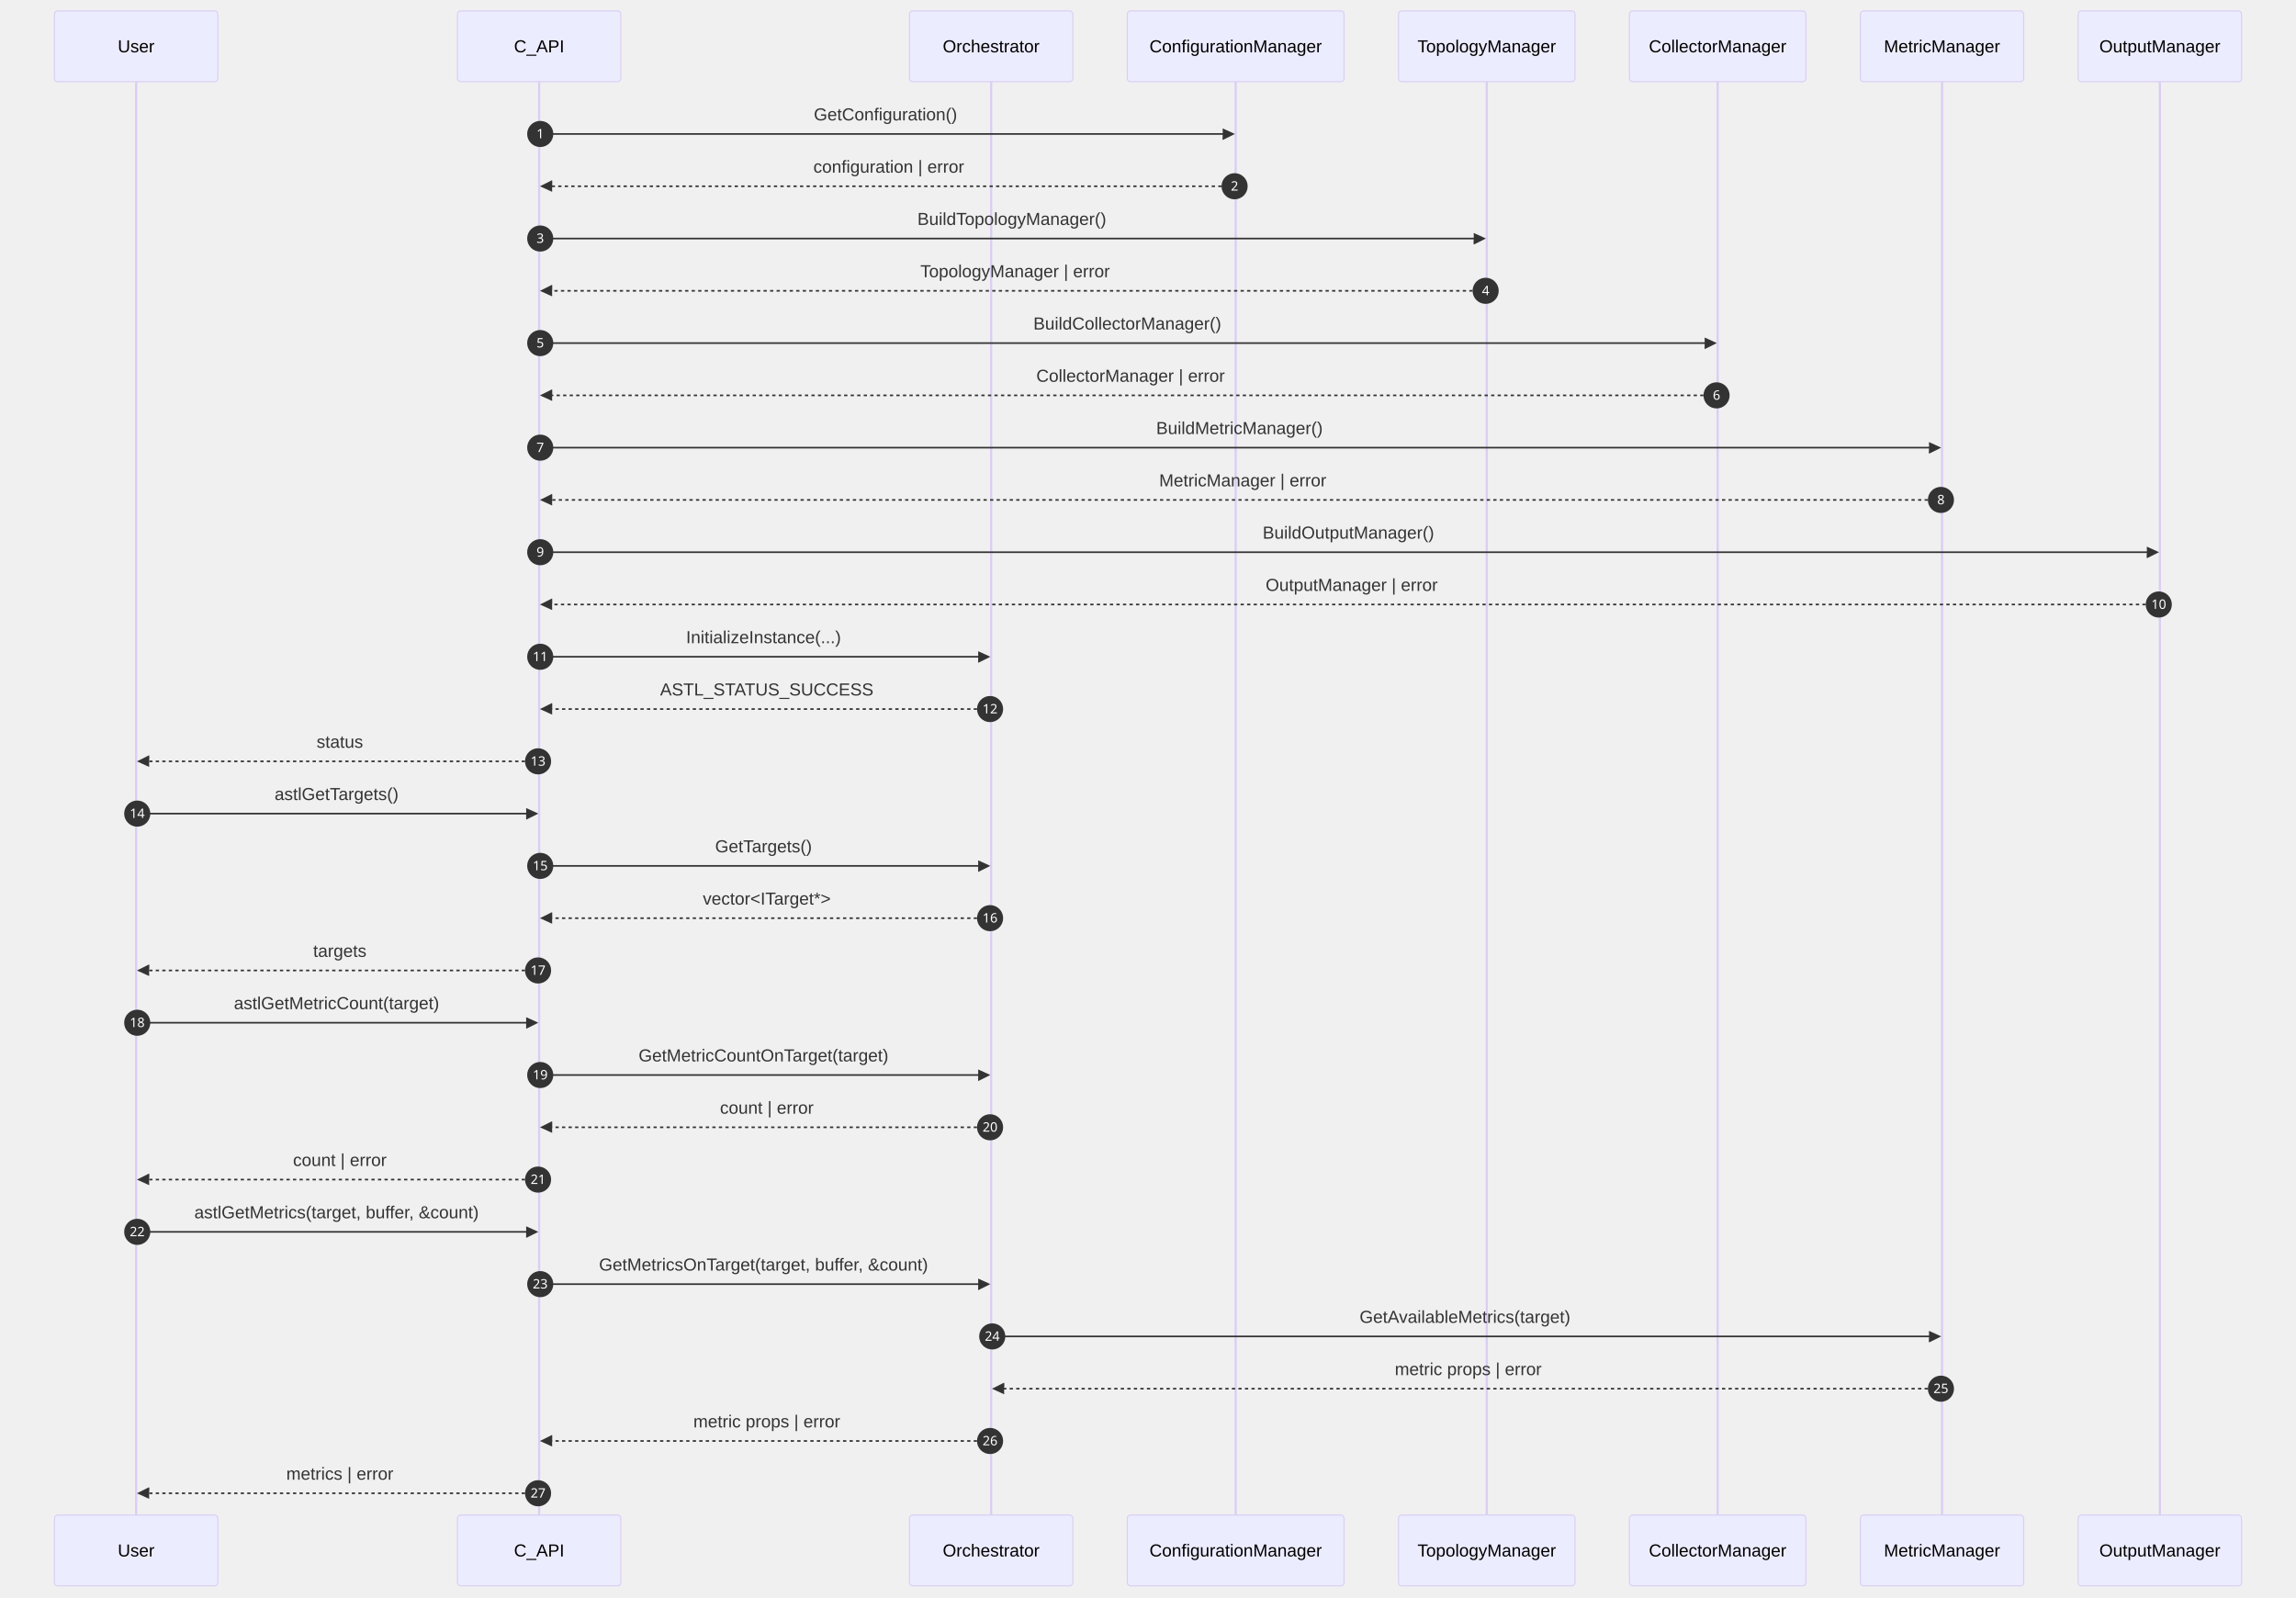
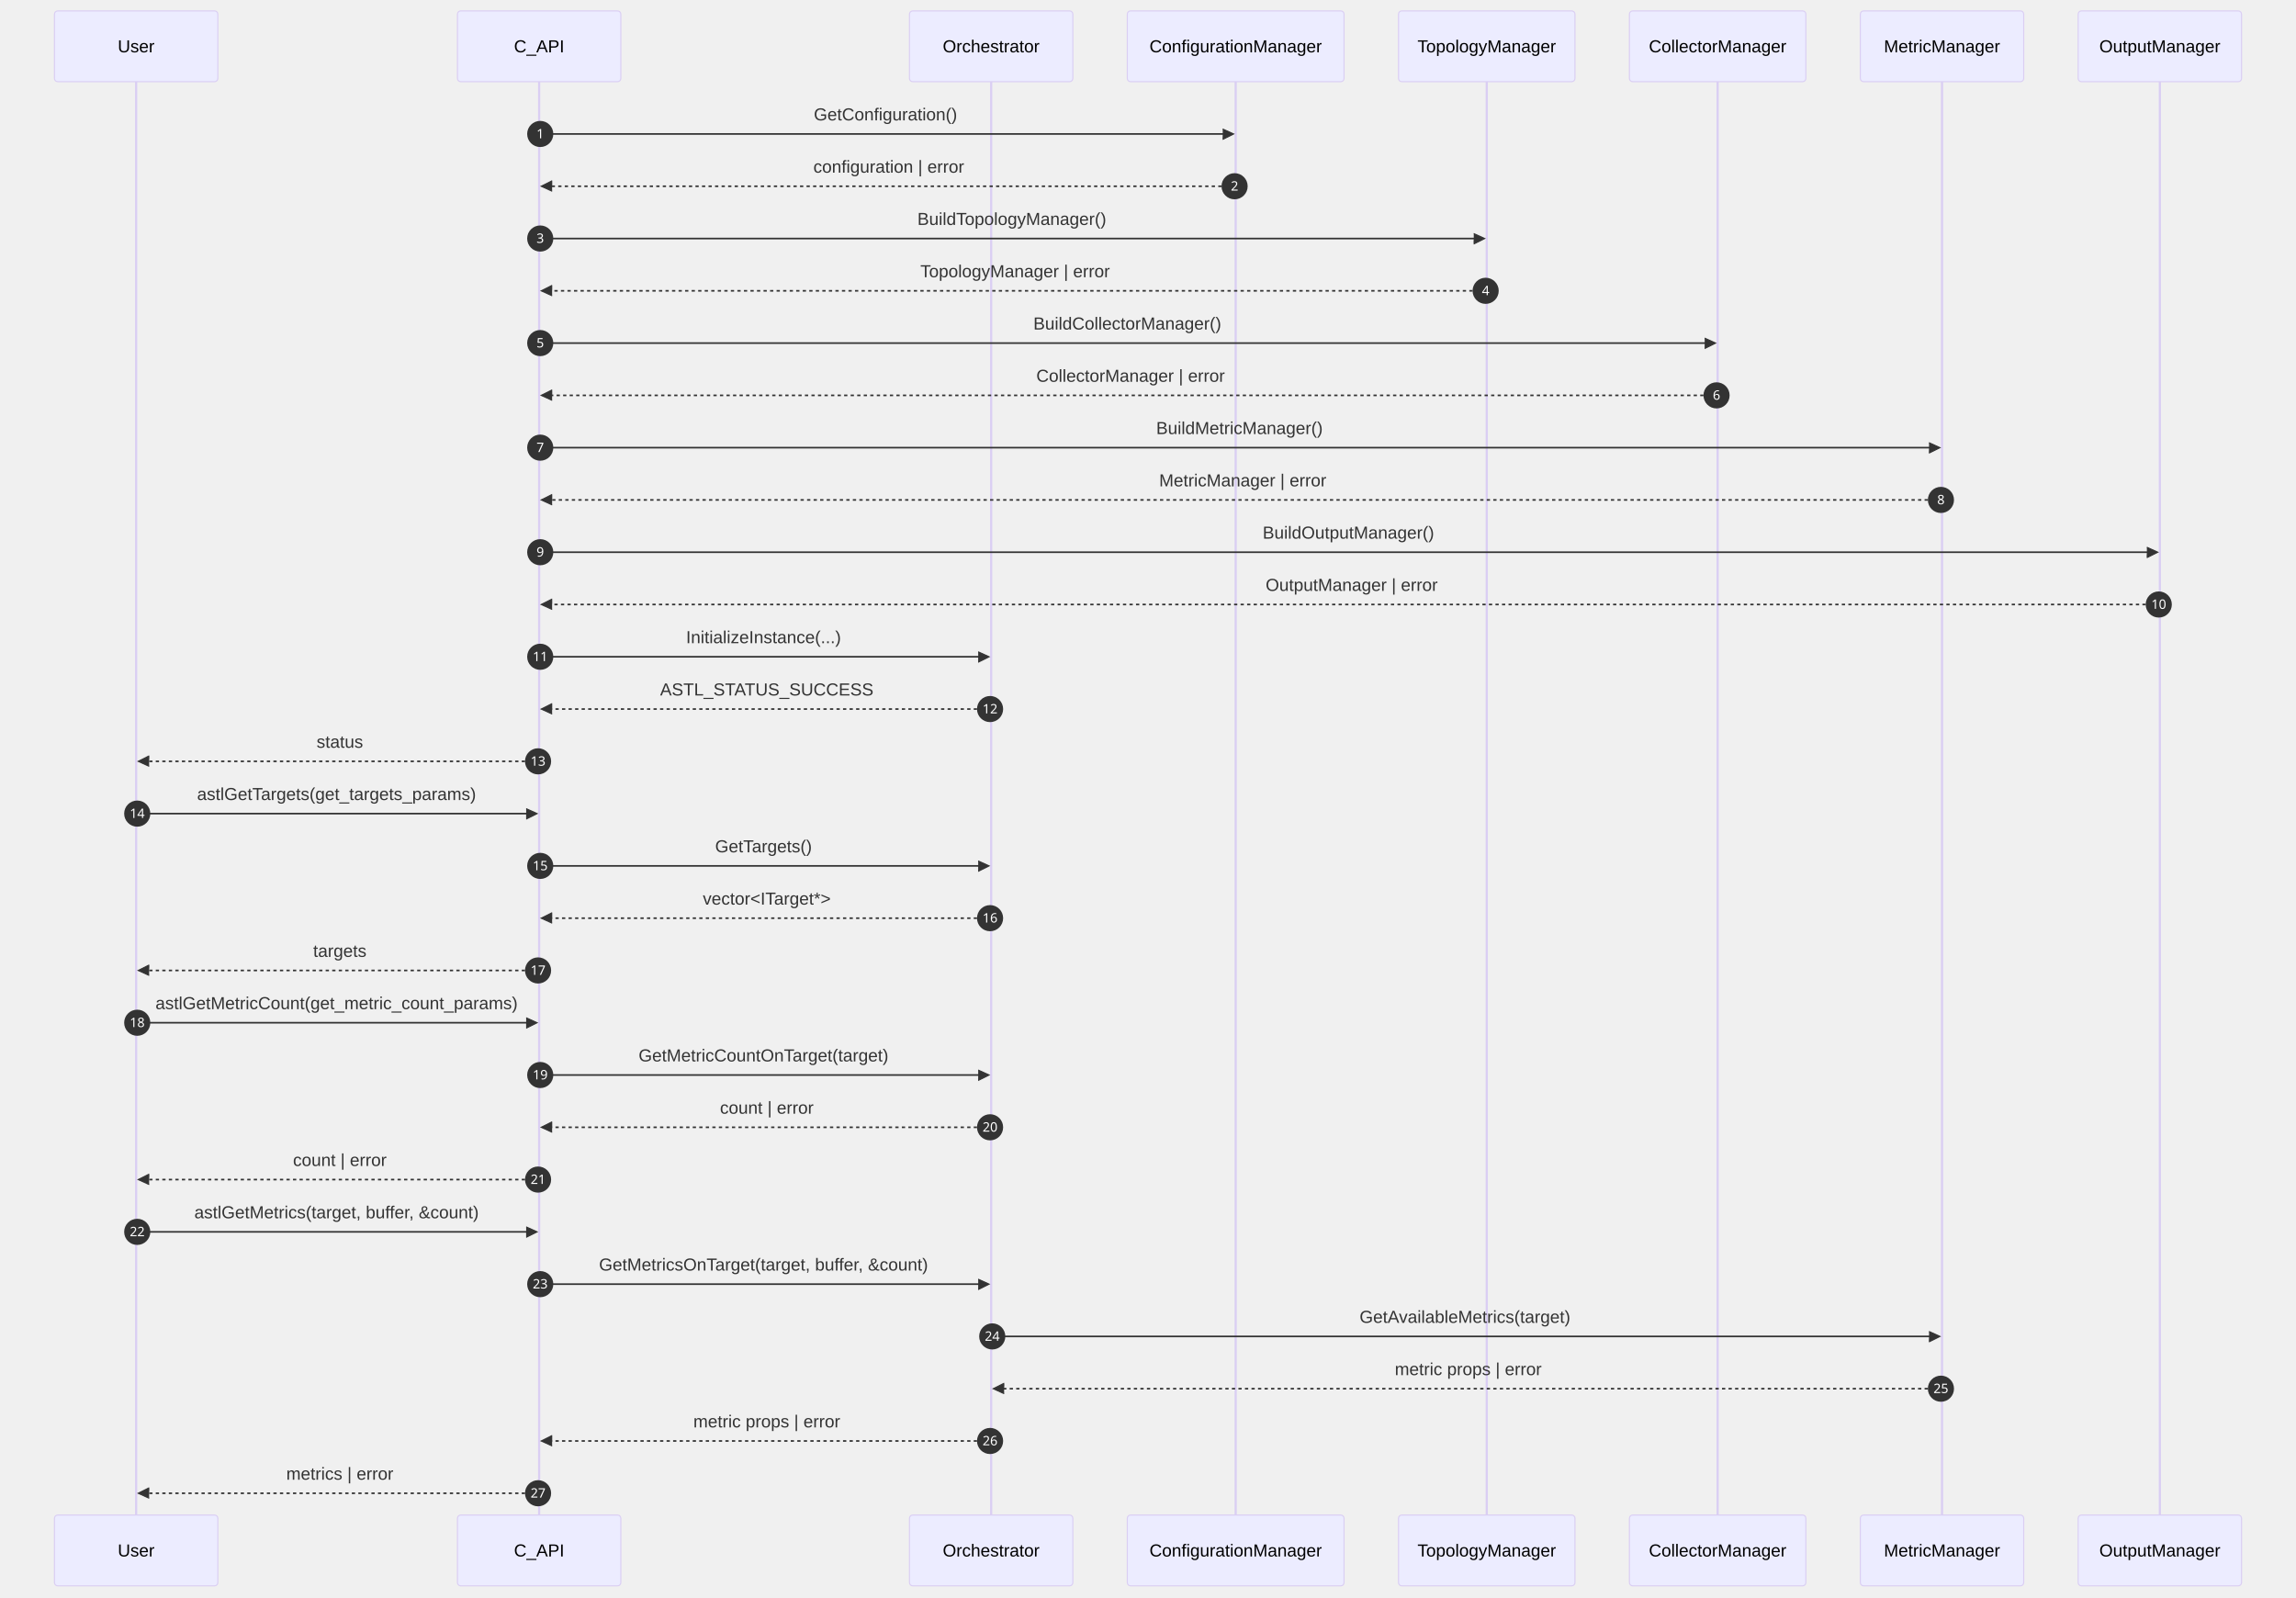
<svg xmlns="http://www.w3.org/2000/svg" id="my-svg" width="100%" style="max-width: 2108px; background-color: white;" viewBox="-50 -10 2108 1467" role="graphics-document document" aria-roledescription="sequence">
  <g>
    <rect x="1858" y="1381" fill="#eaeaea" stroke="#666" width="150" height="65" name="OutputManager" rx="3" ry="3" class="actor actor-bottom" />
    <text x="1933" y="1413.5" dominant-baseline="central" alignment-baseline="central" class="actor actor-box" style="text-anchor: middle; font-size: 16px; font-weight: 400;">
      <tspan x="1933" dy="0">OutputManager</tspan>
    </text>
  </g>
  <g>
    <rect x="1658" y="1381" fill="#eaeaea" stroke="#666" width="150" height="65" name="MetricManager" rx="3" ry="3" class="actor actor-bottom" />
    <text x="1733" y="1413.5" dominant-baseline="central" alignment-baseline="central" class="actor actor-box" style="text-anchor: middle; font-size: 16px; font-weight: 400;">
      <tspan x="1733" dy="0">MetricManager</tspan>
    </text>
  </g>
  <g>
    <rect x="1446" y="1381" fill="#eaeaea" stroke="#666" width="162" height="65" name="CollectorManager" rx="3" ry="3" class="actor actor-bottom" />
    <text x="1527" y="1413.5" dominant-baseline="central" alignment-baseline="central" class="actor actor-box" style="text-anchor: middle; font-size: 16px; font-weight: 400;">
      <tspan x="1527" dy="0">CollectorManager</tspan>
    </text>
  </g>
  <g>
    <rect x="1234" y="1381" fill="#eaeaea" stroke="#666" width="162" height="65" name="TopologyManager" rx="3" ry="3" class="actor actor-bottom" />
    <text x="1315" y="1413.5" dominant-baseline="central" alignment-baseline="central" class="actor actor-box" style="text-anchor: middle; font-size: 16px; font-weight: 400;">
      <tspan x="1315" dy="0">TopologyManager</tspan>
    </text>
  </g>
  <g>
    <rect x="985" y="1381" fill="#eaeaea" stroke="#666" width="199" height="65" name="ConfigurationManager" rx="3" ry="3" class="actor actor-bottom" />
    <text x="1084.5" y="1413.5" dominant-baseline="central" alignment-baseline="central" class="actor actor-box" style="text-anchor: middle; font-size: 16px; font-weight: 400;">
      <tspan x="1084.5" dy="0">ConfigurationManager</tspan>
    </text>
  </g>
  <g>
    <rect x="785" y="1381" fill="#eaeaea" stroke="#666" width="150" height="65" name="Orchestrator" rx="3" ry="3" class="actor actor-bottom" />
    <text x="860" y="1413.5" dominant-baseline="central" alignment-baseline="central" class="actor actor-box" style="text-anchor: middle; font-size: 16px; font-weight: 400;">
      <tspan x="860" dy="0">Orchestrator</tspan>
    </text>
  </g>
  <g>
    <rect x="370" y="1381" fill="#eaeaea" stroke="#666" width="150" height="65" name="API" rx="3" ry="3" class="actor actor-bottom" />
    <text x="445" y="1413.5" dominant-baseline="central" alignment-baseline="central" class="actor actor-box" style="text-anchor: middle; font-size: 16px; font-weight: 400;">
      <tspan x="445" dy="0">C_API</tspan>
    </text>
  </g>
  <g>
    <rect x="0" y="1381" fill="#eaeaea" stroke="#666" width="150" height="65" name="User" rx="3" ry="3" class="actor actor-bottom" />
    <text x="75" y="1413.5" dominant-baseline="central" alignment-baseline="central" class="actor actor-box" style="text-anchor: middle; font-size: 16px; font-weight: 400;">
      <tspan x="75" dy="0">User</tspan>
    </text>
  </g>
  <g>
    <line id="actor7" x1="1933" y1="65" x2="1933" y2="1381" class="actor-line 200" stroke-width="0.5px" stroke="#999" name="OutputManager" />
    <g id="root-7">
      <rect x="1858" y="0" fill="#eaeaea" stroke="#666" width="150" height="65" name="OutputManager" rx="3" ry="3" class="actor actor-top" />
      <text x="1933" y="32.5" dominant-baseline="central" alignment-baseline="central" class="actor actor-box" style="text-anchor: middle; font-size: 16px; font-weight: 400;">
        <tspan x="1933" dy="0">OutputManager</tspan>
      </text>
    </g>
  </g>
  <g>
    <line id="actor6" x1="1733" y1="65" x2="1733" y2="1381" class="actor-line 200" stroke-width="0.5px" stroke="#999" name="MetricManager" />
    <g id="root-6">
      <rect x="1658" y="0" fill="#eaeaea" stroke="#666" width="150" height="65" name="MetricManager" rx="3" ry="3" class="actor actor-top" />
      <text x="1733" y="32.5" dominant-baseline="central" alignment-baseline="central" class="actor actor-box" style="text-anchor: middle; font-size: 16px; font-weight: 400;">
        <tspan x="1733" dy="0">MetricManager</tspan>
      </text>
    </g>
  </g>
  <g>
    <line id="actor5" x1="1527" y1="65" x2="1527" y2="1381" class="actor-line 200" stroke-width="0.5px" stroke="#999" name="CollectorManager" />
    <g id="root-5">
      <rect x="1446" y="0" fill="#eaeaea" stroke="#666" width="162" height="65" name="CollectorManager" rx="3" ry="3" class="actor actor-top" />
      <text x="1527" y="32.5" dominant-baseline="central" alignment-baseline="central" class="actor actor-box" style="text-anchor: middle; font-size: 16px; font-weight: 400;">
        <tspan x="1527" dy="0">CollectorManager</tspan>
      </text>
    </g>
  </g>
  <g>
    <line id="actor4" x1="1315" y1="65" x2="1315" y2="1381" class="actor-line 200" stroke-width="0.5px" stroke="#999" name="TopologyManager" />
    <g id="root-4">
      <rect x="1234" y="0" fill="#eaeaea" stroke="#666" width="162" height="65" name="TopologyManager" rx="3" ry="3" class="actor actor-top" />
      <text x="1315" y="32.5" dominant-baseline="central" alignment-baseline="central" class="actor actor-box" style="text-anchor: middle; font-size: 16px; font-weight: 400;">
        <tspan x="1315" dy="0">TopologyManager</tspan>
      </text>
    </g>
  </g>
  <g>
    <line id="actor3" x1="1084.5" y1="65" x2="1084.5" y2="1381" class="actor-line 200" stroke-width="0.5px" stroke="#999" name="ConfigurationManager" />
    <g id="root-3">
      <rect x="985" y="0" fill="#eaeaea" stroke="#666" width="199" height="65" name="ConfigurationManager" rx="3" ry="3" class="actor actor-top" />
      <text x="1084.5" y="32.5" dominant-baseline="central" alignment-baseline="central" class="actor actor-box" style="text-anchor: middle; font-size: 16px; font-weight: 400;">
        <tspan x="1084.5" dy="0">ConfigurationManager</tspan>
      </text>
    </g>
  </g>
  <g>
    <line id="actor2" x1="860" y1="65" x2="860" y2="1381" class="actor-line 200" stroke-width="0.5px" stroke="#999" name="Orchestrator" />
    <g id="root-2">
      <rect x="785" y="0" fill="#eaeaea" stroke="#666" width="150" height="65" name="Orchestrator" rx="3" ry="3" class="actor actor-top" />
      <text x="860" y="32.5" dominant-baseline="central" alignment-baseline="central" class="actor actor-box" style="text-anchor: middle; font-size: 16px; font-weight: 400;">
        <tspan x="860" dy="0">Orchestrator</tspan>
      </text>
    </g>
  </g>
  <g>
    <line id="actor1" x1="445" y1="65" x2="445" y2="1381" class="actor-line 200" stroke-width="0.5px" stroke="#999" name="API" />
    <g id="root-1">
      <rect x="370" y="0" fill="#eaeaea" stroke="#666" width="150" height="65" name="API" rx="3" ry="3" class="actor actor-top" />
      <text x="445" y="32.5" dominant-baseline="central" alignment-baseline="central" class="actor actor-box" style="text-anchor: middle; font-size: 16px; font-weight: 400;">
        <tspan x="445" dy="0">C_API</tspan>
      </text>
    </g>
  </g>
  <g>
    <line id="actor0" x1="75" y1="65" x2="75" y2="1381" class="actor-line 200" stroke-width="0.5px" stroke="#999" name="User" />
    <g id="root-0">
      <rect x="0" y="0" fill="#eaeaea" stroke="#666" width="150" height="65" name="User" rx="3" ry="3" class="actor actor-top" />
      <text x="75" y="32.5" dominant-baseline="central" alignment-baseline="central" class="actor actor-box" style="text-anchor: middle; font-size: 16px; font-weight: 400;">
        <tspan x="75" dy="0">User</tspan>
      </text>
    </g>
  </g>
  <style>#my-svg{font-family:"trebuchet ms",verdana,arial,sans-serif;font-size:16px;fill:#333;}@keyframes edge-animation-frame{from{stroke-dashoffset:0;}}@keyframes dash{to{stroke-dashoffset:0;}}#my-svg .edge-animation-slow{stroke-dasharray:9,5!important;stroke-dashoffset:900;animation:dash 50s linear infinite;stroke-linecap:round;}#my-svg .edge-animation-fast{stroke-dasharray:9,5!important;stroke-dashoffset:900;animation:dash 20s linear infinite;stroke-linecap:round;}#my-svg .error-icon{fill:#552222;}#my-svg .error-text{fill:#552222;stroke:#552222;}#my-svg .edge-thickness-normal{stroke-width:1px;}#my-svg .edge-thickness-thick{stroke-width:3.5px;}#my-svg .edge-pattern-solid{stroke-dasharray:0;}#my-svg .edge-thickness-invisible{stroke-width:0;fill:none;}#my-svg .edge-pattern-dashed{stroke-dasharray:3;}#my-svg .edge-pattern-dotted{stroke-dasharray:2;}#my-svg .marker{fill:#333333;stroke:#333333;}#my-svg .marker.cross{stroke:#333333;}#my-svg svg{font-family:"trebuchet ms",verdana,arial,sans-serif;font-size:16px;}#my-svg p{margin:0;}#my-svg .actor{stroke:hsl(259.626, 59.777%, 87.902%);fill:#ECECFF;}#my-svg text.actor&gt;tspan{fill:black;stroke:none;}#my-svg .actor-line{stroke:hsl(259.626, 59.777%, 87.902%);}#my-svg .innerArc{stroke-width:1.5;stroke-dasharray:none;}#my-svg .messageLine0{stroke-width:1.5;stroke-dasharray:none;stroke:#333;}#my-svg .messageLine1{stroke-width:1.5;stroke-dasharray:2,2;stroke:#333;}#my-svg #arrowhead path{fill:#333;stroke:#333;}#my-svg .sequenceNumber{fill:white;}#my-svg #sequencenumber{fill:#333;}#my-svg #crosshead path{fill:#333;stroke:#333;}#my-svg .messageText{fill:#333;stroke:none;}#my-svg .labelBox{stroke:hsl(259.626, 59.777%, 87.902%);fill:#ECECFF;}#my-svg .labelText,#my-svg .labelText&gt;tspan{fill:black;stroke:none;}#my-svg .loopText,#my-svg .loopText&gt;tspan{fill:black;stroke:none;}#my-svg .loopLine{stroke-width:2px;stroke-dasharray:2,2;stroke:hsl(259.626, 59.777%, 87.902%);fill:hsl(259.626, 59.777%, 87.902%);}#my-svg .note{stroke:#aaaa33;fill:#fff5ad;}#my-svg .noteText,#my-svg .noteText&gt;tspan{fill:black;stroke:none;}#my-svg .activation0{fill:#f4f4f4;stroke:#666;}#my-svg .activation1{fill:#f4f4f4;stroke:#666;}#my-svg .activation2{fill:#f4f4f4;stroke:#666;}#my-svg .actorPopupMenu{position:absolute;}#my-svg .actorPopupMenuPanel{position:absolute;fill:#ECECFF;box-shadow:0px 8px 16px 0px rgba(0,0,0,0.2);filter:drop-shadow(3px 5px 2px rgb(0 0 0 / 0.4));}#my-svg .actor-man line{stroke:hsl(259.626, 59.777%, 87.902%);fill:#ECECFF;}#my-svg .actor-man circle,#my-svg line{stroke:hsl(259.626, 59.777%, 87.902%);fill:#ECECFF;stroke-width:2px;}#my-svg :root{--mermaid-font-family:"trebuchet ms",verdana,arial,sans-serif;}</style>
  <g />
  <defs>
    <symbol id="computer" width="24" height="24">
      <path transform="scale(.5)" d="M2 2v13h20v-13h-20zm18 11h-16v-9h16v9zm-10.228 6l.466-1h3.524l.467 1h-4.457zm14.228 3h-24l2-6h2.104l-1.33 4h18.45l-1.297-4h2.073l2 6zm-5-10h-14v-7h14v7z" />
    </symbol>
  </defs>
  <defs>
    <symbol id="database" fill-rule="evenodd" clip-rule="evenodd">
      <path transform="scale(.5)" d="M12.258.001l.256.004.255.005.253.008.251.01.249.012.247.015.246.016.242.019.241.02.239.023.236.024.233.027.231.028.229.031.225.032.223.034.22.036.217.038.214.04.211.041.208.043.205.045.201.046.198.048.194.05.191.051.187.053.183.054.18.056.175.057.172.059.168.06.163.061.16.063.155.064.15.066.074.033.073.033.071.034.07.034.069.035.068.035.067.035.066.035.064.036.064.036.062.036.06.036.06.037.058.037.058.037.055.038.055.038.053.038.052.038.051.039.05.039.048.039.047.039.045.04.044.04.043.04.041.04.04.041.039.041.037.041.036.041.034.041.033.042.032.042.03.042.029.042.027.042.026.043.024.043.023.043.021.043.02.043.018.044.017.043.015.044.013.044.012.044.011.045.009.044.007.045.006.045.004.045.002.045.001.045v17l-.001.045-.002.045-.004.045-.006.045-.007.045-.009.044-.011.045-.012.044-.013.044-.015.044-.017.043-.018.044-.02.043-.021.043-.023.043-.024.043-.026.043-.027.042-.029.042-.03.042-.032.042-.033.042-.034.041-.036.041-.037.041-.039.041-.04.041-.041.04-.043.04-.044.04-.045.04-.047.039-.048.039-.05.039-.051.039-.052.038-.053.038-.055.038-.055.038-.058.037-.058.037-.06.037-.06.036-.062.036-.064.036-.064.036-.066.035-.067.035-.068.035-.069.035-.07.034-.071.034-.073.033-.074.033-.15.066-.155.064-.16.063-.163.061-.168.06-.172.059-.175.057-.18.056-.183.054-.187.053-.191.051-.194.05-.198.048-.201.046-.205.045-.208.043-.211.041-.214.04-.217.038-.22.036-.223.034-.225.032-.229.031-.231.028-.233.027-.236.024-.239.023-.241.02-.242.019-.246.016-.247.015-.249.012-.251.01-.253.008-.255.005-.256.004-.258.001-.258-.001-.256-.004-.255-.005-.253-.008-.251-.01-.249-.012-.247-.015-.245-.016-.243-.019-.241-.02-.238-.023-.236-.024-.234-.027-.231-.028-.228-.031-.226-.032-.223-.034-.22-.036-.217-.038-.214-.04-.211-.041-.208-.043-.204-.045-.201-.046-.198-.048-.195-.05-.19-.051-.187-.053-.184-.054-.179-.056-.176-.057-.172-.059-.167-.06-.164-.061-.159-.063-.155-.064-.151-.066-.074-.033-.072-.033-.072-.034-.07-.034-.069-.035-.068-.035-.067-.035-.066-.035-.064-.036-.063-.036-.062-.036-.061-.036-.06-.037-.058-.037-.057-.037-.056-.038-.055-.038-.053-.038-.052-.038-.051-.039-.049-.039-.049-.039-.046-.039-.046-.04-.044-.04-.043-.04-.041-.04-.04-.041-.039-.041-.037-.041-.036-.041-.034-.041-.033-.042-.032-.042-.03-.042-.029-.042-.027-.042-.026-.043-.024-.043-.023-.043-.021-.043-.02-.043-.018-.044-.017-.043-.015-.044-.013-.044-.012-.044-.011-.045-.009-.044-.007-.045-.006-.045-.004-.045-.002-.045-.001-.045v-17l.001-.045.002-.045.004-.045.006-.045.007-.045.009-.044.011-.045.012-.044.013-.044.015-.044.017-.043.018-.044.02-.043.021-.043.023-.043.024-.043.026-.043.027-.042.029-.042.03-.042.032-.042.033-.042.034-.041.036-.041.037-.041.039-.041.04-.041.041-.04.043-.04.044-.04.046-.04.046-.039.049-.039.049-.039.051-.039.052-.038.053-.038.055-.038.056-.038.057-.037.058-.037.06-.037.061-.036.062-.036.063-.036.064-.036.066-.035.067-.035.068-.035.069-.035.07-.034.072-.034.072-.033.074-.033.151-.066.155-.064.159-.063.164-.061.167-.06.172-.059.176-.057.179-.056.184-.054.187-.053.19-.051.195-.05.198-.048.201-.046.204-.045.208-.043.211-.041.214-.04.217-.038.22-.036.223-.034.226-.032.228-.031.231-.028.234-.027.236-.024.238-.023.241-.02.243-.019.245-.016.247-.015.249-.012.251-.01.253-.008.255-.005.256-.004.258-.001.258.001zm-9.258 20.499v.01l.001.021.003.021.004.022.005.021.006.022.007.022.009.023.01.022.011.023.012.023.013.023.015.023.016.024.017.023.018.024.019.024.021.024.022.025.023.024.024.025.052.049.056.05.061.051.066.051.07.051.075.051.079.052.084.052.088.052.092.052.097.052.102.051.105.052.11.052.114.051.119.051.123.051.127.05.131.05.135.05.139.048.144.049.147.047.152.047.155.047.16.045.163.045.167.043.171.043.176.041.178.041.183.039.187.039.19.037.194.035.197.035.202.033.204.031.209.03.212.029.216.027.219.025.222.024.226.021.23.02.233.018.236.016.24.015.243.012.246.01.249.008.253.005.256.004.259.001.26-.001.257-.004.254-.005.25-.008.247-.011.244-.012.241-.014.237-.016.233-.018.231-.021.226-.021.224-.024.22-.026.216-.027.212-.028.21-.031.205-.031.202-.034.198-.034.194-.036.191-.037.187-.039.183-.04.179-.04.175-.042.172-.043.168-.044.163-.045.16-.046.155-.046.152-.047.148-.048.143-.049.139-.049.136-.05.131-.05.126-.05.123-.051.118-.052.114-.051.11-.052.106-.052.101-.052.096-.052.092-.052.088-.053.083-.051.079-.052.074-.052.07-.051.065-.051.06-.051.056-.05.051-.05.023-.024.023-.025.021-.024.02-.024.019-.024.018-.024.017-.024.015-.023.014-.024.013-.023.012-.023.01-.023.01-.022.008-.022.006-.022.006-.022.004-.022.004-.021.001-.021.001-.021v-4.127l-.077.055-.08.053-.083.054-.085.053-.087.052-.09.052-.093.051-.095.05-.097.05-.1.049-.102.049-.105.048-.106.047-.109.047-.111.046-.114.045-.115.045-.118.044-.12.043-.122.042-.124.042-.126.041-.128.04-.13.04-.132.038-.134.038-.135.037-.138.037-.139.035-.142.035-.143.034-.144.033-.147.032-.148.031-.15.03-.151.03-.153.029-.154.027-.156.027-.158.026-.159.025-.161.024-.162.023-.163.022-.165.021-.166.02-.167.019-.169.018-.169.017-.171.016-.173.015-.173.014-.175.013-.175.012-.177.011-.178.01-.179.008-.179.008-.181.006-.182.005-.182.004-.184.003-.184.002h-.37l-.184-.002-.184-.003-.182-.004-.182-.005-.181-.006-.179-.008-.179-.008-.178-.01-.176-.011-.176-.012-.175-.013-.173-.014-.172-.015-.171-.016-.17-.017-.169-.018-.167-.019-.166-.02-.165-.021-.163-.022-.162-.023-.161-.024-.159-.025-.157-.026-.156-.027-.155-.027-.153-.029-.151-.03-.15-.03-.148-.031-.146-.032-.145-.033-.143-.034-.141-.035-.14-.035-.137-.037-.136-.037-.134-.038-.132-.038-.13-.04-.128-.04-.126-.041-.124-.042-.122-.042-.12-.044-.117-.043-.116-.045-.113-.045-.112-.046-.109-.047-.106-.047-.105-.048-.102-.049-.1-.049-.097-.05-.095-.05-.093-.052-.09-.051-.087-.052-.085-.053-.083-.054-.08-.054-.077-.054v4.127zm0-5.654v.011l.001.021.003.021.004.021.005.022.006.022.007.022.009.022.01.022.011.023.012.023.013.023.015.024.016.023.017.024.018.024.019.024.021.024.022.024.023.025.024.024.052.05.056.05.061.05.066.051.07.051.075.052.079.051.084.052.088.052.092.052.097.052.102.052.105.052.11.051.114.051.119.052.123.05.127.051.131.05.135.049.139.049.144.048.147.048.152.047.155.046.16.045.163.045.167.044.171.042.176.042.178.04.183.04.187.038.19.037.194.036.197.034.202.033.204.032.209.03.212.028.216.027.219.025.222.024.226.022.23.02.233.018.236.016.24.014.243.012.246.01.249.008.253.006.256.003.259.001.26-.001.257-.003.254-.006.25-.008.247-.01.244-.012.241-.015.237-.016.233-.018.231-.02.226-.022.224-.024.22-.025.216-.027.212-.029.21-.03.205-.032.202-.033.198-.035.194-.036.191-.037.187-.039.183-.039.179-.041.175-.042.172-.043.168-.044.163-.045.16-.045.155-.047.152-.047.148-.048.143-.048.139-.05.136-.049.131-.05.126-.051.123-.051.118-.051.114-.052.11-.052.106-.052.101-.052.096-.052.092-.052.088-.052.083-.052.079-.052.074-.051.07-.052.065-.051.06-.05.056-.051.051-.049.023-.025.023-.024.021-.025.02-.024.019-.024.018-.024.017-.024.015-.023.014-.023.013-.024.012-.022.01-.023.01-.023.008-.022.006-.022.006-.022.004-.021.004-.022.001-.021.001-.021v-4.139l-.077.054-.08.054-.083.054-.085.052-.087.053-.09.051-.093.051-.095.051-.097.05-.1.049-.102.049-.105.048-.106.047-.109.047-.111.046-.114.045-.115.044-.118.044-.12.044-.122.042-.124.042-.126.041-.128.04-.13.039-.132.039-.134.038-.135.037-.138.036-.139.036-.142.035-.143.033-.144.033-.147.033-.148.031-.15.03-.151.03-.153.028-.154.028-.156.027-.158.026-.159.025-.161.024-.162.023-.163.022-.165.021-.166.02-.167.019-.169.018-.169.017-.171.016-.173.015-.173.014-.175.013-.175.012-.177.011-.178.009-.179.009-.179.007-.181.007-.182.005-.182.004-.184.003-.184.002h-.37l-.184-.002-.184-.003-.182-.004-.182-.005-.181-.007-.179-.007-.179-.009-.178-.009-.176-.011-.176-.012-.175-.013-.173-.014-.172-.015-.171-.016-.17-.017-.169-.018-.167-.019-.166-.02-.165-.021-.163-.022-.162-.023-.161-.024-.159-.025-.157-.026-.156-.027-.155-.028-.153-.028-.151-.03-.15-.03-.148-.031-.146-.033-.145-.033-.143-.033-.141-.035-.14-.036-.137-.036-.136-.037-.134-.038-.132-.039-.13-.039-.128-.04-.126-.041-.124-.042-.122-.043-.12-.043-.117-.044-.116-.044-.113-.046-.112-.046-.109-.046-.106-.047-.105-.048-.102-.049-.1-.049-.097-.05-.095-.051-.093-.051-.09-.051-.087-.053-.085-.052-.083-.054-.08-.054-.077-.054v4.139zm0-5.666v.011l.001.02.003.022.004.021.005.022.006.021.007.022.009.023.01.022.011.023.012.023.013.023.015.023.016.024.017.024.018.023.019.024.021.025.022.024.023.024.024.025.052.05.056.05.061.05.066.051.07.051.075.052.079.051.084.052.088.052.092.052.097.052.102.052.105.051.11.052.114.051.119.051.123.051.127.05.131.05.135.05.139.049.144.048.147.048.152.047.155.046.16.045.163.045.167.043.171.043.176.042.178.04.183.04.187.038.19.037.194.036.197.034.202.033.204.032.209.03.212.028.216.027.219.025.222.024.226.021.23.02.233.018.236.017.24.014.243.012.246.01.249.008.253.006.256.003.259.001.26-.001.257-.003.254-.006.25-.008.247-.01.244-.013.241-.014.237-.016.233-.018.231-.02.226-.022.224-.024.22-.025.216-.027.212-.029.21-.03.205-.032.202-.033.198-.035.194-.036.191-.037.187-.039.183-.039.179-.041.175-.042.172-.043.168-.044.163-.045.16-.045.155-.047.152-.047.148-.048.143-.049.139-.049.136-.049.131-.051.126-.05.123-.051.118-.052.114-.051.11-.052.106-.052.101-.052.096-.052.092-.052.088-.052.083-.052.079-.052.074-.052.07-.051.065-.051.06-.051.056-.05.051-.049.023-.025.023-.025.021-.024.02-.024.019-.024.018-.024.017-.024.015-.023.014-.024.013-.023.012-.023.01-.022.01-.023.008-.022.006-.022.006-.022.004-.022.004-.021.001-.021.001-.021v-4.153l-.077.054-.08.054-.083.053-.085.053-.087.053-.09.051-.093.051-.095.051-.097.05-.1.049-.102.048-.105.048-.106.048-.109.046-.111.046-.114.046-.115.044-.118.044-.12.043-.122.043-.124.042-.126.041-.128.04-.13.039-.132.039-.134.038-.135.037-.138.036-.139.036-.142.034-.143.034-.144.033-.147.032-.148.032-.15.03-.151.03-.153.028-.154.028-.156.027-.158.026-.159.024-.161.024-.162.023-.163.023-.165.021-.166.02-.167.019-.169.018-.169.017-.171.016-.173.015-.173.014-.175.013-.175.012-.177.01-.178.01-.179.009-.179.007-.181.006-.182.006-.182.004-.184.003-.184.001-.185.001-.185-.001-.184-.001-.184-.003-.182-.004-.182-.006-.181-.006-.179-.007-.179-.009-.178-.01-.176-.01-.176-.012-.175-.013-.173-.014-.172-.015-.171-.016-.17-.017-.169-.018-.167-.019-.166-.02-.165-.021-.163-.023-.162-.023-.161-.024-.159-.024-.157-.026-.156-.027-.155-.028-.153-.028-.151-.03-.15-.03-.148-.032-.146-.032-.145-.033-.143-.034-.141-.034-.14-.036-.137-.036-.136-.037-.134-.038-.132-.039-.13-.039-.128-.041-.126-.041-.124-.041-.122-.043-.12-.043-.117-.044-.116-.044-.113-.046-.112-.046-.109-.046-.106-.048-.105-.048-.102-.048-.1-.05-.097-.049-.095-.051-.093-.051-.09-.052-.087-.052-.085-.053-.083-.053-.08-.054-.077-.054v4.153zm8.74-8.179l-.257.004-.254.005-.25.008-.247.011-.244.012-.241.014-.237.016-.233.018-.231.021-.226.022-.224.023-.22.026-.216.027-.212.028-.21.031-.205.032-.202.033-.198.034-.194.036-.191.038-.187.038-.183.04-.179.041-.175.042-.172.043-.168.043-.163.045-.16.046-.155.046-.152.048-.148.048-.143.048-.139.049-.136.05-.131.05-.126.051-.123.051-.118.051-.114.052-.11.052-.106.052-.101.052-.096.052-.092.052-.088.052-.083.052-.079.052-.074.051-.07.052-.065.051-.06.05-.056.05-.051.05-.023.025-.023.024-.021.024-.02.025-.019.024-.018.024-.017.023-.015.024-.014.023-.013.023-.012.023-.01.023-.01.022-.008.022-.006.023-.006.021-.004.022-.004.021-.001.021-.001.021.001.021.001.021.004.021.004.022.006.021.006.023.008.022.01.022.01.023.012.023.013.023.014.023.015.024.017.023.018.024.019.024.02.025.021.024.023.024.023.025.051.05.056.05.06.05.065.051.07.052.074.051.079.052.083.052.088.052.092.052.096.052.101.052.106.052.11.052.114.052.118.051.123.051.126.051.131.05.136.05.139.049.143.048.148.048.152.048.155.046.16.046.163.045.168.043.172.043.175.042.179.041.183.04.187.038.191.038.194.036.198.034.202.033.205.032.21.031.212.028.216.027.22.026.224.023.226.022.231.021.233.018.237.016.241.014.244.012.247.011.25.008.254.005.257.004.26.001.26-.001.257-.004.254-.005.25-.008.247-.011.244-.012.241-.014.237-.016.233-.018.231-.021.226-.022.224-.023.22-.026.216-.027.212-.028.21-.031.205-.032.202-.033.198-.034.194-.036.191-.038.187-.038.183-.04.179-.041.175-.042.172-.043.168-.043.163-.045.16-.046.155-.046.152-.048.148-.048.143-.048.139-.049.136-.05.131-.05.126-.051.123-.051.118-.051.114-.052.11-.052.106-.052.101-.052.096-.052.092-.052.088-.052.083-.052.079-.052.074-.051.07-.052.065-.051.06-.05.056-.05.051-.05.023-.025.023-.024.021-.024.02-.025.019-.024.018-.024.017-.023.015-.024.014-.023.013-.023.012-.023.01-.023.01-.022.008-.022.006-.023.006-.021.004-.022.004-.021.001-.021.001-.021-.001-.021-.001-.021-.004-.021-.004-.022-.006-.021-.006-.023-.008-.022-.01-.022-.01-.023-.012-.023-.013-.023-.014-.023-.015-.024-.017-.023-.018-.024-.019-.024-.02-.025-.021-.024-.023-.024-.023-.025-.051-.05-.056-.05-.06-.05-.065-.051-.07-.052-.074-.051-.079-.052-.083-.052-.088-.052-.092-.052-.096-.052-.101-.052-.106-.052-.11-.052-.114-.052-.118-.051-.123-.051-.126-.051-.131-.05-.136-.05-.139-.049-.143-.048-.148-.048-.152-.048-.155-.046-.16-.046-.163-.045-.168-.043-.172-.043-.175-.042-.179-.041-.183-.04-.187-.038-.191-.038-.194-.036-.198-.034-.202-.033-.205-.032-.21-.031-.212-.028-.216-.027-.22-.026-.224-.023-.226-.022-.231-.021-.233-.018-.237-.016-.241-.014-.244-.012-.247-.011-.25-.008-.254-.005-.257-.004-.26-.001-.26.001z" />
    </symbol>
  </defs>
  <defs>
    <symbol id="clock" width="24" height="24">
      <path transform="scale(.5)" d="M12 2c5.514 0 10 4.486 10 10s-4.486 10-10 10-10-4.486-10-10 4.486-10 10-10zm0-2c-6.627 0-12 5.373-12 12s5.373 12 12 12 12-5.373 12-12-5.373-12-12-12zm5.848 12.459c.202.038.202.333.001.372-1.907.361-6.045 1.111-6.547 1.111-.719 0-1.301-.582-1.301-1.301 0-.512.77-5.447 1.125-7.445.034-.192.312-.181.343.014l.985 6.238 5.394 1.011z" />
    </symbol>
  </defs>
  <defs>
    <marker id="arrowhead" refX="7.9" refY="5" markerUnits="userSpaceOnUse" markerWidth="12" markerHeight="12" orient="auto-start-reverse">
      <path d="M -1 0 L 10 5 L 0 10 z" />
    </marker>
  </defs>
  <defs>
    <marker id="crosshead" markerWidth="15" markerHeight="8" orient="auto" refX="4" refY="4.5">
      <path fill="none" stroke="#000000" stroke-width="1pt" d="M 1,2 L 6,7 M 6,2 L 1,7" style="stroke-dasharray: 0, 0;" />
    </marker>
  </defs>
  <defs>
    <marker id="filled-head" refX="15.5" refY="7" markerWidth="20" markerHeight="28" orient="auto">
      <path d="M 18,7 L9,13 L14,7 L9,1 Z" />
    </marker>
  </defs>
  <defs>
    <marker id="sequencenumber" refX="15" refY="15" markerWidth="60" markerHeight="40" orient="auto">
      <circle cx="15" cy="15" r="6" />
    </marker>
  </defs>
  <text x="763" y="80" text-anchor="middle" dominant-baseline="middle" alignment-baseline="middle" class="messageText" dy="1em" style="font-size: 16px; font-weight: 400;">GetConfiguration()</text>
  <line x1="446" y1="113" x2="1080.5" y2="113" class="messageLine0" stroke-width="2" stroke="none" marker-end="url(#arrowhead)" style="fill: none;" />
  <line x1="446" y1="113" x2="446" y2="113" stroke-width="0" marker-start="url(#sequencenumber)" />
  <text x="446" y="117" font-family="sans-serif" font-size="12px" text-anchor="middle" class="sequenceNumber">1</text>
  <text x="766" y="128" text-anchor="middle" dominant-baseline="middle" alignment-baseline="middle" class="messageText" dy="1em" style="font-size: 16px; font-weight: 400;">configuration | error</text>
  <line x1="1083.5" y1="161" x2="449" y2="161" class="messageLine1" stroke-width="2" stroke="none" marker-end="url(#arrowhead)" style="stroke-dasharray: 3, 3; fill: none;" />
  <line x1="1083.5" y1="161" x2="1083.5" y2="161" stroke-width="0" marker-start="url(#sequencenumber)" />
  <text x="1083.5" y="165" font-family="sans-serif" font-size="12px" text-anchor="middle" class="sequenceNumber">2</text>
  <text x="879" y="176" text-anchor="middle" dominant-baseline="middle" alignment-baseline="middle" class="messageText" dy="1em" style="font-size: 16px; font-weight: 400;">BuildTopologyManager()</text>
  <line x1="446" y1="209" x2="1311" y2="209" class="messageLine0" stroke-width="2" stroke="none" marker-end="url(#arrowhead)" style="fill: none;" />
  <line x1="446" y1="209" x2="446" y2="209" stroke-width="0" marker-start="url(#sequencenumber)" />
  <text x="446" y="213" font-family="sans-serif" font-size="12px" text-anchor="middle" class="sequenceNumber">3</text>
  <text x="882" y="224" text-anchor="middle" dominant-baseline="middle" alignment-baseline="middle" class="messageText" dy="1em" style="font-size: 16px; font-weight: 400;">TopologyManager | error</text>
  <line x1="1314" y1="257" x2="449" y2="257" class="messageLine1" stroke-width="2" stroke="none" marker-end="url(#arrowhead)" style="stroke-dasharray: 3, 3; fill: none;" />
  <line x1="1314" y1="257" x2="1314" y2="257" stroke-width="0" marker-start="url(#sequencenumber)" />
  <text x="1314" y="261" font-family="sans-serif" font-size="12px" text-anchor="middle" class="sequenceNumber">4</text>
  <text x="985" y="272" text-anchor="middle" dominant-baseline="middle" alignment-baseline="middle" class="messageText" dy="1em" style="font-size: 16px; font-weight: 400;">BuildCollectorManager()</text>
  <line x1="446" y1="305" x2="1523" y2="305" class="messageLine0" stroke-width="2" stroke="none" marker-end="url(#arrowhead)" style="fill: none;" />
  <line x1="446" y1="305" x2="446" y2="305" stroke-width="0" marker-start="url(#sequencenumber)" />
  <text x="446" y="309" font-family="sans-serif" font-size="12px" text-anchor="middle" class="sequenceNumber">5</text>
  <text x="988" y="320" text-anchor="middle" dominant-baseline="middle" alignment-baseline="middle" class="messageText" dy="1em" style="font-size: 16px; font-weight: 400;">CollectorManager | error</text>
  <line x1="1526" y1="353" x2="449" y2="353" class="messageLine1" stroke-width="2" stroke="none" marker-end="url(#arrowhead)" style="stroke-dasharray: 3, 3; fill: none;" />
  <line x1="1526" y1="353" x2="1526" y2="353" stroke-width="0" marker-start="url(#sequencenumber)" />
  <text x="1526" y="357" font-family="sans-serif" font-size="12px" text-anchor="middle" class="sequenceNumber">6</text>
  <text x="1088" y="368" text-anchor="middle" dominant-baseline="middle" alignment-baseline="middle" class="messageText" dy="1em" style="font-size: 16px; font-weight: 400;">BuildMetricManager()</text>
  <line x1="446" y1="401" x2="1729" y2="401" class="messageLine0" stroke-width="2" stroke="none" marker-end="url(#arrowhead)" style="fill: none;" />
  <line x1="446" y1="401" x2="446" y2="401" stroke-width="0" marker-start="url(#sequencenumber)" />
  <text x="446" y="405" font-family="sans-serif" font-size="12px" text-anchor="middle" class="sequenceNumber">7</text>
  <text x="1091" y="416" text-anchor="middle" dominant-baseline="middle" alignment-baseline="middle" class="messageText" dy="1em" style="font-size: 16px; font-weight: 400;">MetricManager | error</text>
  <line x1="1732" y1="449" x2="449" y2="449" class="messageLine1" stroke-width="2" stroke="none" marker-end="url(#arrowhead)" style="stroke-dasharray: 3, 3; fill: none;" />
  <line x1="1732" y1="449" x2="1732" y2="449" stroke-width="0" marker-start="url(#sequencenumber)" />
  <text x="1732" y="453" font-family="sans-serif" font-size="12px" text-anchor="middle" class="sequenceNumber">8</text>
  <text x="1188" y="464" text-anchor="middle" dominant-baseline="middle" alignment-baseline="middle" class="messageText" dy="1em" style="font-size: 16px; font-weight: 400;">BuildOutputManager()</text>
  <line x1="446" y1="497" x2="1929" y2="497" class="messageLine0" stroke-width="2" stroke="none" marker-end="url(#arrowhead)" style="fill: none;" />
  <line x1="446" y1="497" x2="446" y2="497" stroke-width="0" marker-start="url(#sequencenumber)" />
  <text x="446" y="501" font-family="sans-serif" font-size="12px" text-anchor="middle" class="sequenceNumber">9</text>
  <text x="1191" y="512" text-anchor="middle" dominant-baseline="middle" alignment-baseline="middle" class="messageText" dy="1em" style="font-size: 16px; font-weight: 400;">OutputManager | error</text>
  <line x1="1932" y1="545" x2="449" y2="545" class="messageLine1" stroke-width="2" stroke="none" marker-end="url(#arrowhead)" style="stroke-dasharray: 3, 3; fill: none;" />
  <line x1="1932" y1="545" x2="1932" y2="545" stroke-width="0" marker-start="url(#sequencenumber)" />
  <text x="1932" y="549" font-family="sans-serif" font-size="12px" text-anchor="middle" class="sequenceNumber">10</text>
  <text x="651" y="560" text-anchor="middle" dominant-baseline="middle" alignment-baseline="middle" class="messageText" dy="1em" style="font-size: 16px; font-weight: 400;">InitializeInstance(...)</text>
  <line x1="446" y1="593" x2="856" y2="593" class="messageLine0" stroke-width="2" stroke="none" marker-end="url(#arrowhead)" style="fill: none;" />
  <line x1="446" y1="593" x2="446" y2="593" stroke-width="0" marker-start="url(#sequencenumber)" />
  <text x="446" y="597" font-family="sans-serif" font-size="12px" text-anchor="middle" class="sequenceNumber">11</text>
  <text x="654" y="608" text-anchor="middle" dominant-baseline="middle" alignment-baseline="middle" class="messageText" dy="1em" style="font-size: 16px; font-weight: 400;">ASTL_STATUS_SUCCESS</text>
  <line x1="859" y1="641" x2="449" y2="641" class="messageLine1" stroke-width="2" stroke="none" marker-end="url(#arrowhead)" style="stroke-dasharray: 3, 3; fill: none;" />
  <line x1="859" y1="641" x2="859" y2="641" stroke-width="0" marker-start="url(#sequencenumber)" />
  <text x="859" y="645" font-family="sans-serif" font-size="12px" text-anchor="middle" class="sequenceNumber">12</text>
  <text x="262" y="656" text-anchor="middle" dominant-baseline="middle" alignment-baseline="middle" class="messageText" dy="1em" style="font-size: 16px; font-weight: 400;">status</text>
  <line x1="444" y1="689" x2="79" y2="689" class="messageLine1" stroke-width="2" stroke="none" marker-end="url(#arrowhead)" style="stroke-dasharray: 3, 3; fill: none;" />
  <line x1="444" y1="689" x2="444" y2="689" stroke-width="0" marker-start="url(#sequencenumber)" />
  <text x="444" y="693" font-family="sans-serif" font-size="12px" text-anchor="middle" class="sequenceNumber">13</text>
-   <text x="259" y="704" text-anchor="middle" dominant-baseline="middle" alignment-baseline="middle" class="messageText" dy="1em" style="font-size: 16px; font-weight: 400;">astlGetTargets()</text>
+   <text x="259" y="704" text-anchor="middle" dominant-baseline="middle" alignment-baseline="middle" class="messageText" dy="1em" style="font-size: 16px; font-weight: 400;">astlGetTargets(get_targets_params)</text>
  <line x1="76" y1="737" x2="441" y2="737" class="messageLine0" stroke-width="2" stroke="none" marker-end="url(#arrowhead)" style="fill: none;" />
  <line x1="76" y1="737" x2="76" y2="737" stroke-width="0" marker-start="url(#sequencenumber)" />
  <text x="76" y="741" font-family="sans-serif" font-size="12px" text-anchor="middle" class="sequenceNumber">14</text>
  <text x="651" y="752" text-anchor="middle" dominant-baseline="middle" alignment-baseline="middle" class="messageText" dy="1em" style="font-size: 16px; font-weight: 400;">GetTargets()</text>
  <line x1="446" y1="785" x2="856" y2="785" class="messageLine0" stroke-width="2" stroke="none" marker-end="url(#arrowhead)" style="fill: none;" />
  <line x1="446" y1="785" x2="446" y2="785" stroke-width="0" marker-start="url(#sequencenumber)" />
  <text x="446" y="789" font-family="sans-serif" font-size="12px" text-anchor="middle" class="sequenceNumber">15</text>
  <text x="654" y="800" text-anchor="middle" dominant-baseline="middle" alignment-baseline="middle" class="messageText" dy="1em" style="font-size: 16px; font-weight: 400;">vector&lt;ITarget*&gt;</text>
  <line x1="859" y1="833" x2="449" y2="833" class="messageLine1" stroke-width="2" stroke="none" marker-end="url(#arrowhead)" style="stroke-dasharray: 3, 3; fill: none;" />
  <line x1="859" y1="833" x2="859" y2="833" stroke-width="0" marker-start="url(#sequencenumber)" />
  <text x="859" y="837" font-family="sans-serif" font-size="12px" text-anchor="middle" class="sequenceNumber">16</text>
  <text x="262" y="848" text-anchor="middle" dominant-baseline="middle" alignment-baseline="middle" class="messageText" dy="1em" style="font-size: 16px; font-weight: 400;">targets</text>
  <line x1="444" y1="881" x2="79" y2="881" class="messageLine1" stroke-width="2" stroke="none" marker-end="url(#arrowhead)" style="stroke-dasharray: 3, 3; fill: none;" />
  <line x1="444" y1="881" x2="444" y2="881" stroke-width="0" marker-start="url(#sequencenumber)" />
  <text x="444" y="885" font-family="sans-serif" font-size="12px" text-anchor="middle" class="sequenceNumber">17</text>
-   <text x="259" y="896" text-anchor="middle" dominant-baseline="middle" alignment-baseline="middle" class="messageText" dy="1em" style="font-size: 16px; font-weight: 400;">astlGetMetricCount(target)</text>
+   <text x="259" y="896" text-anchor="middle" dominant-baseline="middle" alignment-baseline="middle" class="messageText" dy="1em" style="font-size: 16px; font-weight: 400;">astlGetMetricCount(get_metric_count_params)</text>
  <line x1="76" y1="929" x2="441" y2="929" class="messageLine0" stroke-width="2" stroke="none" marker-end="url(#arrowhead)" style="fill: none;" />
  <line x1="76" y1="929" x2="76" y2="929" stroke-width="0" marker-start="url(#sequencenumber)" />
  <text x="76" y="933" font-family="sans-serif" font-size="12px" text-anchor="middle" class="sequenceNumber">18</text>
  <text x="651" y="944" text-anchor="middle" dominant-baseline="middle" alignment-baseline="middle" class="messageText" dy="1em" style="font-size: 16px; font-weight: 400;">GetMetricCountOnTarget(target)</text>
  <line x1="446" y1="977" x2="856" y2="977" class="messageLine0" stroke-width="2" stroke="none" marker-end="url(#arrowhead)" style="fill: none;" />
  <line x1="446" y1="977" x2="446" y2="977" stroke-width="0" marker-start="url(#sequencenumber)" />
  <text x="446" y="981" font-family="sans-serif" font-size="12px" text-anchor="middle" class="sequenceNumber">19</text>
  <text x="654" y="992" text-anchor="middle" dominant-baseline="middle" alignment-baseline="middle" class="messageText" dy="1em" style="font-size: 16px; font-weight: 400;">count | error</text>
  <line x1="859" y1="1025" x2="449" y2="1025" class="messageLine1" stroke-width="2" stroke="none" marker-end="url(#arrowhead)" style="stroke-dasharray: 3, 3; fill: none;" />
  <line x1="859" y1="1025" x2="859" y2="1025" stroke-width="0" marker-start="url(#sequencenumber)" />
  <text x="859" y="1029" font-family="sans-serif" font-size="12px" text-anchor="middle" class="sequenceNumber">20</text>
  <text x="262" y="1040" text-anchor="middle" dominant-baseline="middle" alignment-baseline="middle" class="messageText" dy="1em" style="font-size: 16px; font-weight: 400;">count | error</text>
  <line x1="444" y1="1073" x2="79" y2="1073" class="messageLine1" stroke-width="2" stroke="none" marker-end="url(#arrowhead)" style="stroke-dasharray: 3, 3; fill: none;" />
  <line x1="444" y1="1073" x2="444" y2="1073" stroke-width="0" marker-start="url(#sequencenumber)" />
  <text x="444" y="1077" font-family="sans-serif" font-size="12px" text-anchor="middle" class="sequenceNumber">21</text>
  <text x="259" y="1088" text-anchor="middle" dominant-baseline="middle" alignment-baseline="middle" class="messageText" dy="1em" style="font-size: 16px; font-weight: 400;">astlGetMetrics(target, buffer, &amp;count)</text>
  <line x1="76" y1="1121" x2="441" y2="1121" class="messageLine0" stroke-width="2" stroke="none" marker-end="url(#arrowhead)" style="fill: none;" />
  <line x1="76" y1="1121" x2="76" y2="1121" stroke-width="0" marker-start="url(#sequencenumber)" />
  <text x="76" y="1125" font-family="sans-serif" font-size="12px" text-anchor="middle" class="sequenceNumber">22</text>
  <text x="651" y="1136" text-anchor="middle" dominant-baseline="middle" alignment-baseline="middle" class="messageText" dy="1em" style="font-size: 16px; font-weight: 400;">GetMetricsOnTarget(target, buffer, &amp;count)</text>
  <line x1="446" y1="1169" x2="856" y2="1169" class="messageLine0" stroke-width="2" stroke="none" marker-end="url(#arrowhead)" style="fill: none;" />
  <line x1="446" y1="1169" x2="446" y2="1169" stroke-width="0" marker-start="url(#sequencenumber)" />
  <text x="446" y="1173" font-family="sans-serif" font-size="12px" text-anchor="middle" class="sequenceNumber">23</text>
  <text x="1295" y="1184" text-anchor="middle" dominant-baseline="middle" alignment-baseline="middle" class="messageText" dy="1em" style="font-size: 16px; font-weight: 400;">GetAvailableMetrics(target)</text>
  <line x1="861" y1="1217" x2="1729" y2="1217" class="messageLine0" stroke-width="2" stroke="none" marker-end="url(#arrowhead)" style="fill: none;" />
  <line x1="861" y1="1217" x2="861" y2="1217" stroke-width="0" marker-start="url(#sequencenumber)" />
  <text x="861" y="1221" font-family="sans-serif" font-size="12px" text-anchor="middle" class="sequenceNumber">24</text>
  <text x="1298" y="1232" text-anchor="middle" dominant-baseline="middle" alignment-baseline="middle" class="messageText" dy="1em" style="font-size: 16px; font-weight: 400;">metric props | error</text>
  <line x1="1732" y1="1265" x2="864" y2="1265" class="messageLine1" stroke-width="2" stroke="none" marker-end="url(#arrowhead)" style="stroke-dasharray: 3, 3; fill: none;" />
  <line x1="1732" y1="1265" x2="1732" y2="1265" stroke-width="0" marker-start="url(#sequencenumber)" />
  <text x="1732" y="1269" font-family="sans-serif" font-size="12px" text-anchor="middle" class="sequenceNumber">25</text>
  <text x="654" y="1280" text-anchor="middle" dominant-baseline="middle" alignment-baseline="middle" class="messageText" dy="1em" style="font-size: 16px; font-weight: 400;">metric props | error</text>
  <line x1="859" y1="1313" x2="449" y2="1313" class="messageLine1" stroke-width="2" stroke="none" marker-end="url(#arrowhead)" style="stroke-dasharray: 3, 3; fill: none;" />
  <line x1="859" y1="1313" x2="859" y2="1313" stroke-width="0" marker-start="url(#sequencenumber)" />
  <text x="859" y="1317" font-family="sans-serif" font-size="12px" text-anchor="middle" class="sequenceNumber">26</text>
  <text x="262" y="1328" text-anchor="middle" dominant-baseline="middle" alignment-baseline="middle" class="messageText" dy="1em" style="font-size: 16px; font-weight: 400;">metrics | error</text>
  <line x1="444" y1="1361" x2="79" y2="1361" class="messageLine1" stroke-width="2" stroke="none" marker-end="url(#arrowhead)" style="stroke-dasharray: 3, 3; fill: none;" />
  <line x1="444" y1="1361" x2="444" y2="1361" stroke-width="0" marker-start="url(#sequencenumber)" />
  <text x="444" y="1365" font-family="sans-serif" font-size="12px" text-anchor="middle" class="sequenceNumber">27</text>
</svg>
